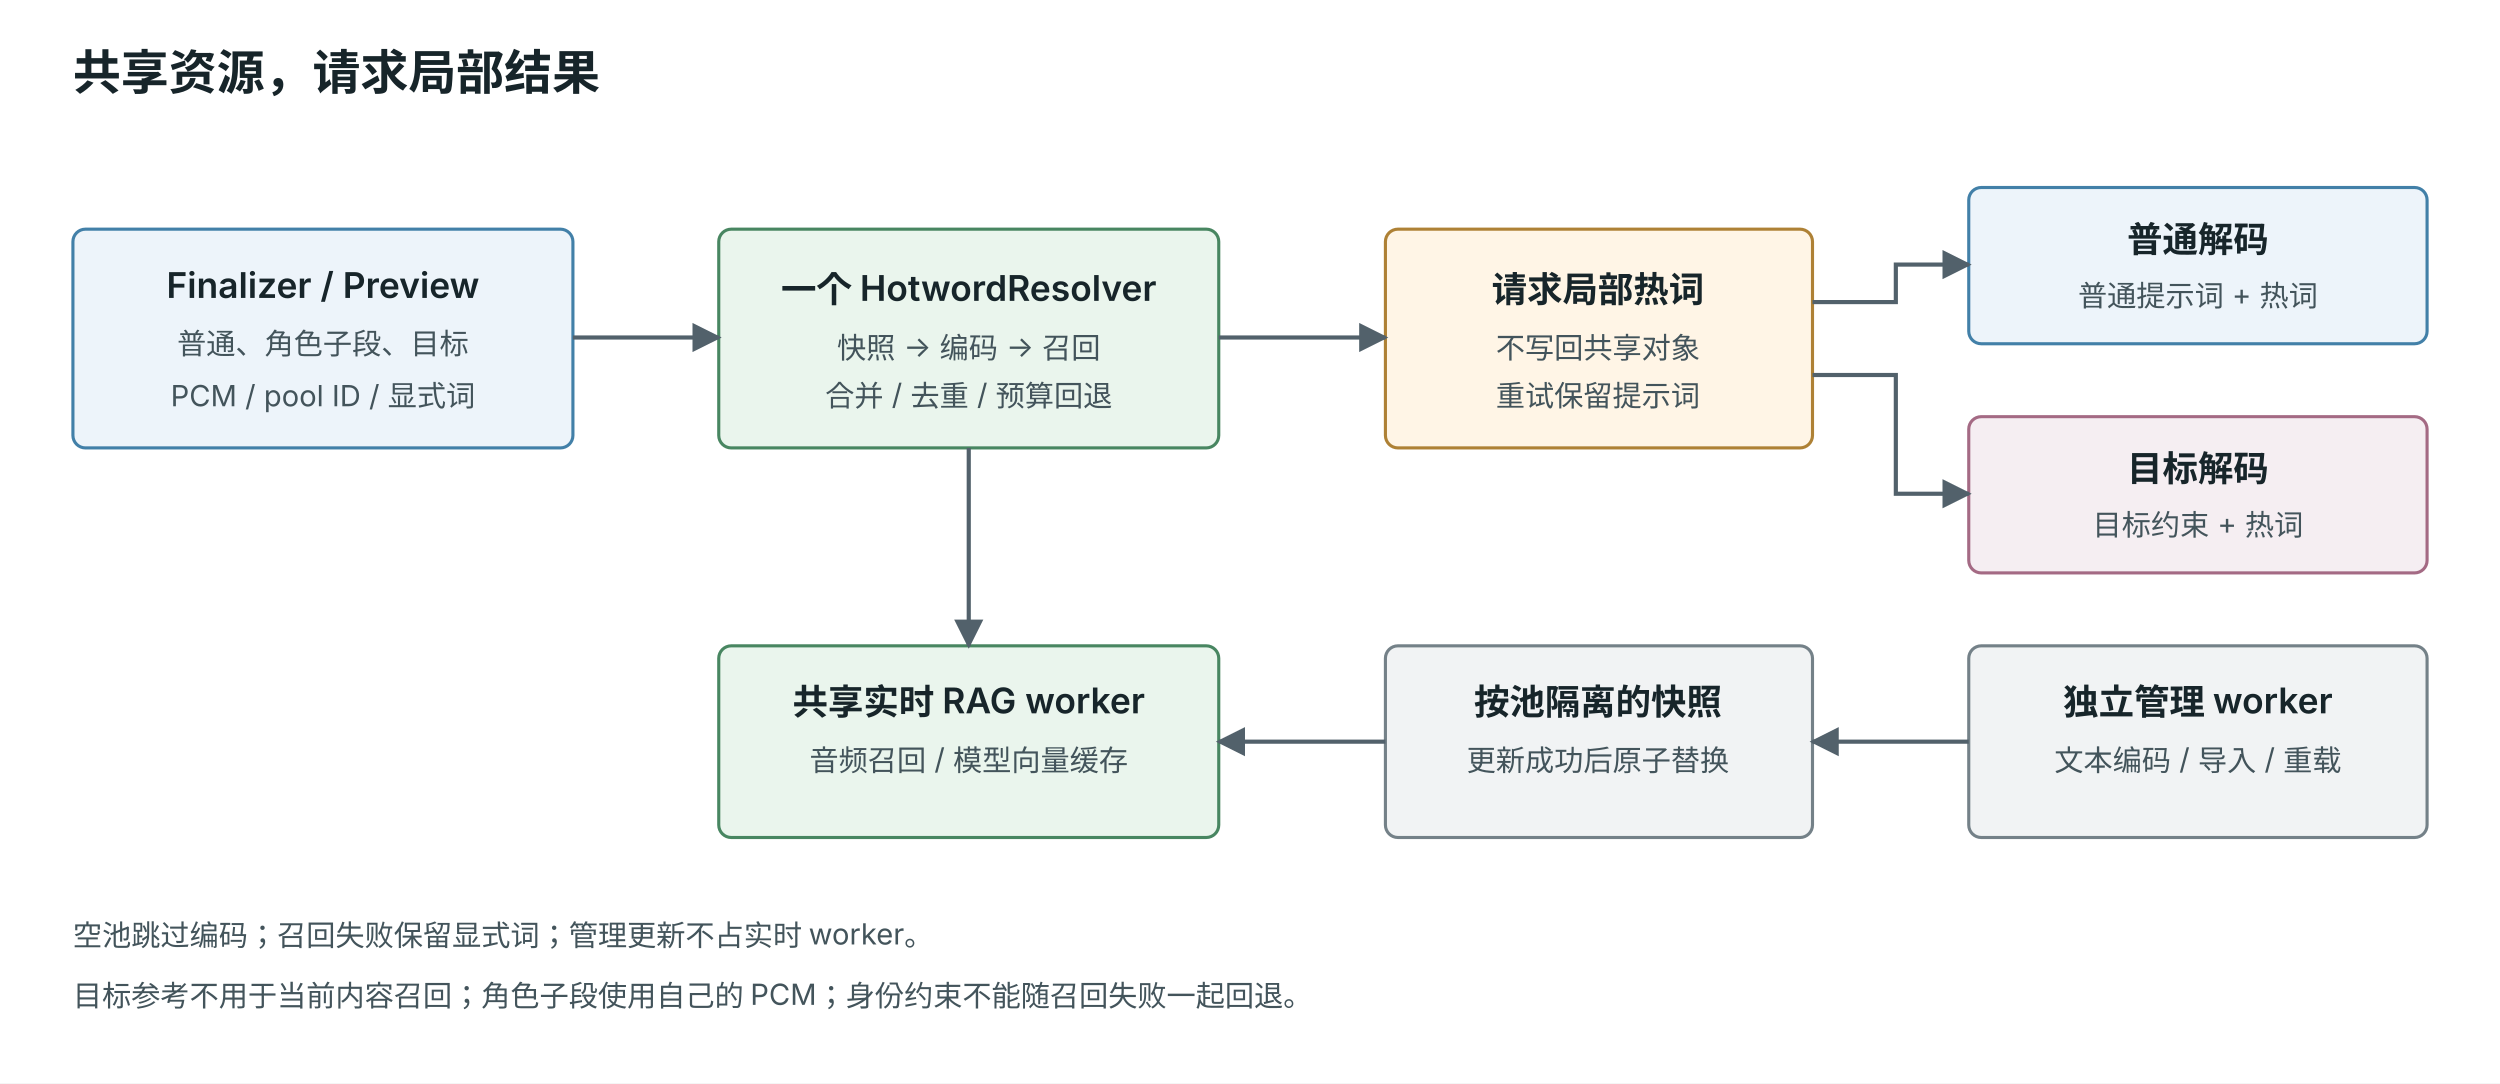
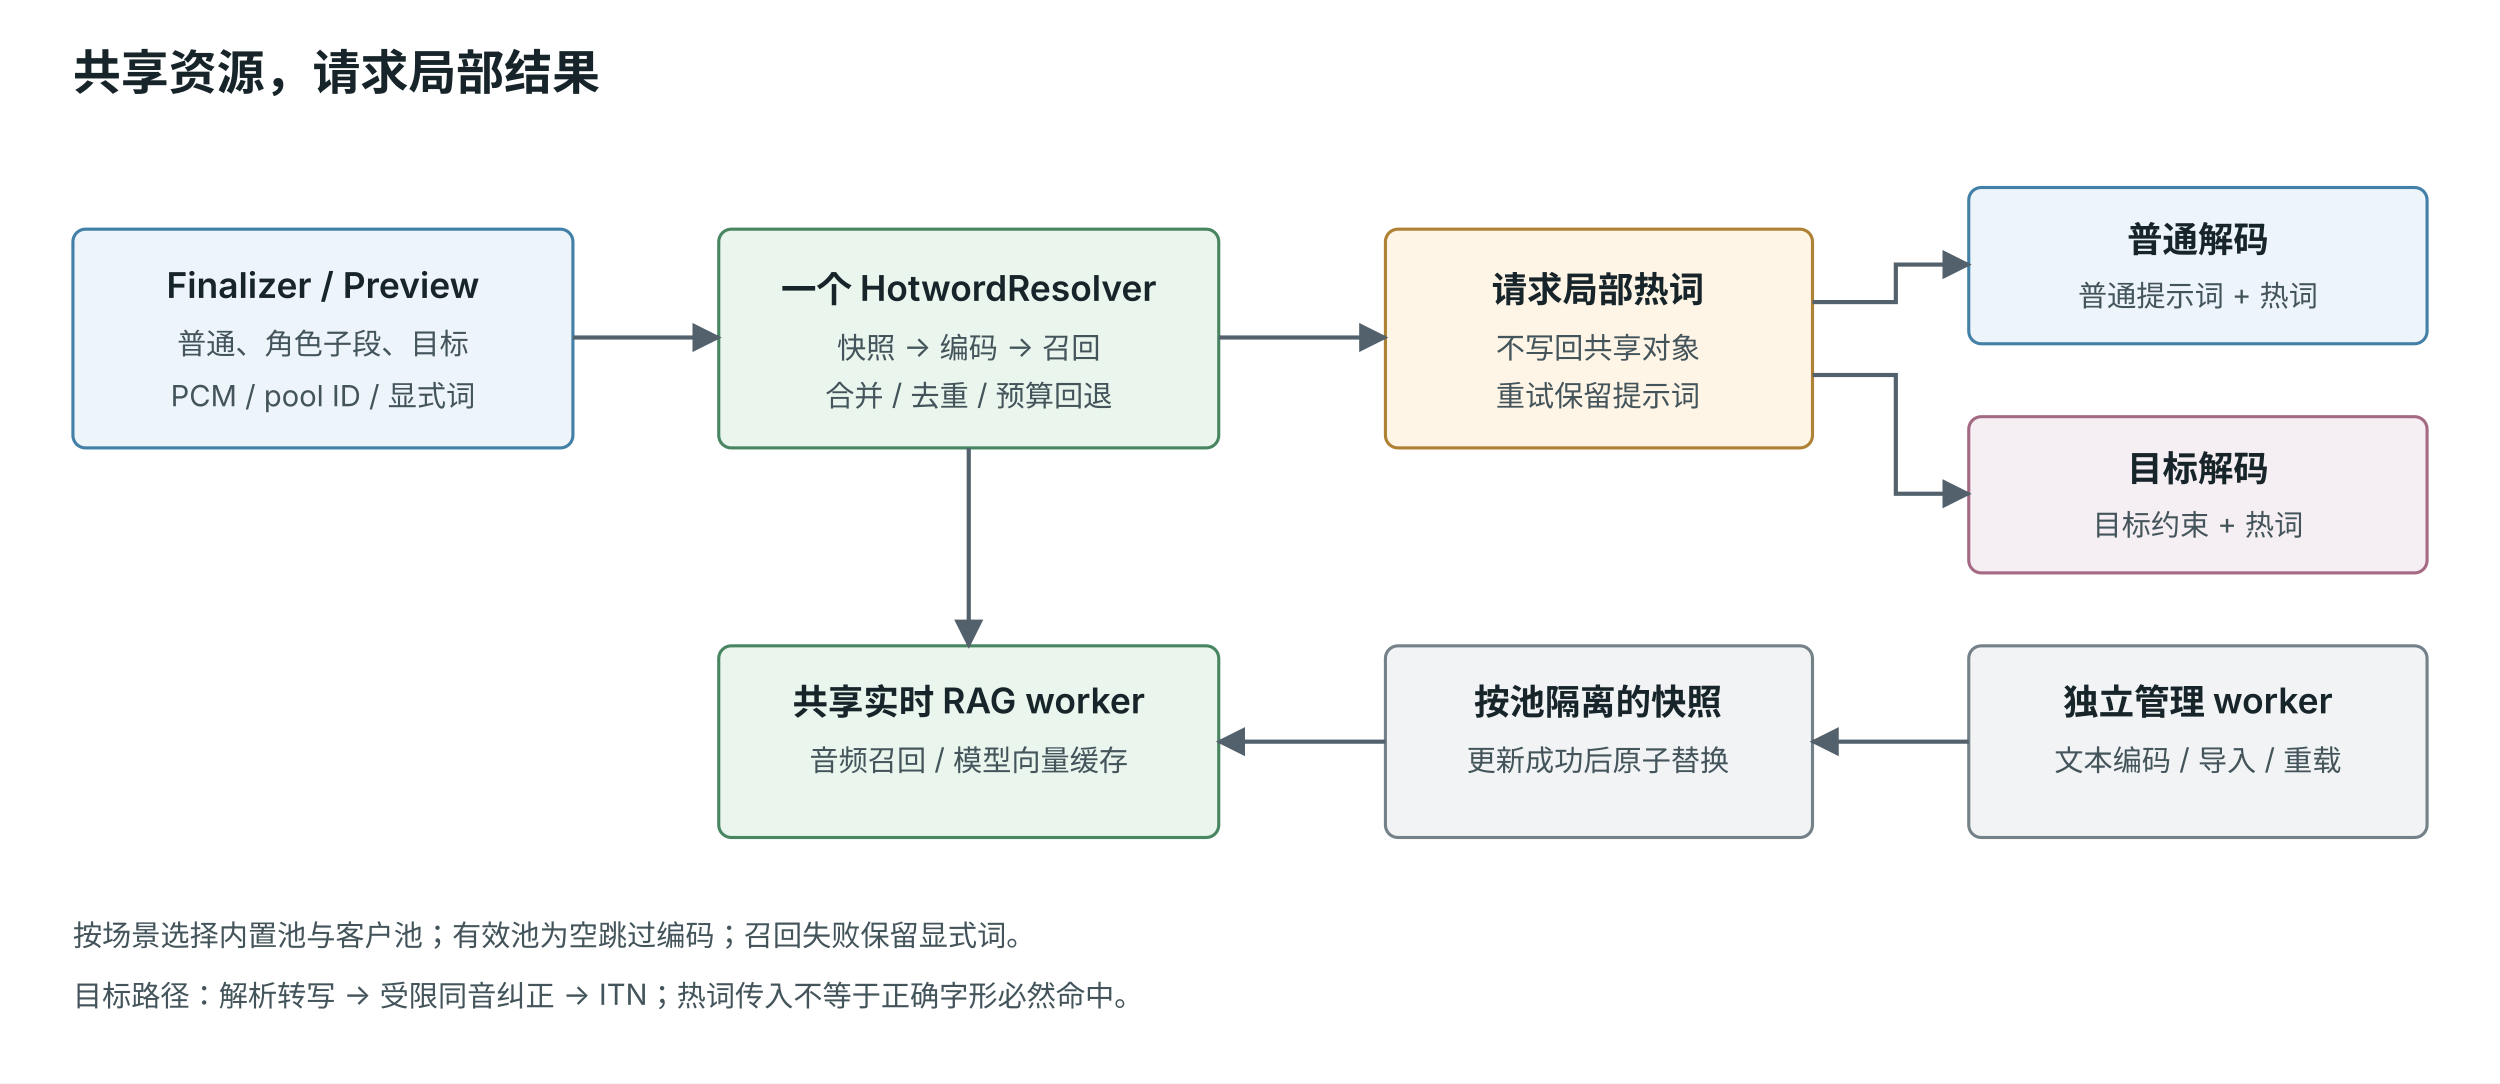
<svg xmlns="http://www.w3.org/2000/svg" width="1200" height="520" viewBox="0 0 1200 520" role="img" aria-labelledby="title desc">
  <defs>
    <marker id="a" viewBox="0 0 10 10" refX="9" refY="5" markerWidth="7" markerHeight="7" orient="auto">
      <path d="M0 0L10 5L0 10Z" fill="#52616b" />
    </marker>
    <style>.b{rx:6;stroke-width:1.5}.h{font:600 23px -apple-system,"PingFang SC",sans-serif;fill:#17252a}.t{font:600 17px -apple-system,"PingFang SC",sans-serif;fill:#17252a}.s{font:14px -apple-system,"PingFang SC",sans-serif;fill:#43545b}.e{fill:none;stroke:#52616b;stroke-width:2;marker-end:url(#a)}</style>
  </defs>
  <rect width="1200" height="520" fill="#fff" />
  <text x="35" y="43" class="h">共享资源，请求局部结果</text>
  <rect x="35" y="110" width="240" height="105" fill="#edf4fa" stroke="#4280a8" class="b" />
  <text x="155" y="143" text-anchor="middle" class="t">Finalizer / Preview</text>
  <text x="155" y="170" text-anchor="middle" class="s">普通、角色子段、目标</text>
  <text x="155" y="195" text-anchor="middle" class="s">PCM / pool ID / 显式词</text>
  <rect x="345" y="110" width="240" height="105" fill="#eaf5ed" stroke="#488661" class="b" />
  <text x="465" y="145" text-anchor="middle" class="t">一个 HotwordResolver</text>
  <text x="465" y="172" text-anchor="middle" class="s">快照 → 编码 → 召回</text>
  <text x="465" y="195" text-anchor="middle" class="s">合并 / 去重 / 预算回退</text>
  <path d="M275 162H345" class="e" />
  <rect x="665" y="110" width="205" height="105" fill="#fff5e6" stroke="#ae8135" class="b" />
  <text x="767" y="145" text-anchor="middle" class="t">请求局部热词</text>
  <text x="767" y="172" text-anchor="middle" class="s">不写回共享对象</text>
  <text x="767" y="195" text-anchor="middle" class="s">重试保留提示词</text>
  <path d="M585 162H665" class="e" />
  <rect x="945" y="90" width="220" height="75" fill="#edf4fa" stroke="#4280a8" class="b" />
  <text x="1055" y="121" text-anchor="middle" class="t">普通解码</text>
  <text x="1055" y="147" text-anchor="middle" class="s">普通提示词 + 热词</text>
  <rect x="945" y="200" width="220" height="75" fill="#f5eef2" stroke="#a46a84" class="b" />
  <text x="1055" y="231" text-anchor="middle" class="t">目标解码</text>
  <text x="1055" y="257" text-anchor="middle" class="s">目标约束 + 热词</text>
  <path d="M870 145H910V127H945" class="e" />
  <path d="M870 180H910V237H945" class="e" />
  <rect x="345" y="310" width="240" height="92" fill="#eaf5ed" stroke="#488661" class="b" />
  <text x="465" y="343" text-anchor="middle" class="t">共享实时 RAG worker</text>
  <text x="465" y="370" text-anchor="middle" class="s">音频召回 / 模型向量缓存</text>
  <path d="M465 215V310" class="e" />
  <rect x="665" y="310" width="205" height="92" fill="#f1f3f4" stroke="#748188" class="b" />
  <text x="767" y="343" text-anchor="middle" class="t">按池隔离的快照</text>
  <text x="767" y="370" text-anchor="middle" class="s">更新成功后原子替换</text>
  <path d="M665 356H585" class="e" />
  <rect x="945" y="310" width="220" height="92" fill="#f1f3f4" stroke="#748188" class="b" />
  <text x="1055" y="343" text-anchor="middle" class="t">独立管理 worker</text>
  <text x="1055" y="370" text-anchor="middle" class="s">文本编码 / 导入 / 重载</text>
  <path d="M945 356H870" class="e" />
-   <text x="35" y="454" class="s">空池跳过编码；召回失败保留显式词；管理更新不占实时 worker。</text>
-   <text x="35" y="483" class="s">目标参考不用于当前内容召回；角色子段使用自己的 PCM；身份约束不能随召回失败一起回退。</text>
+   <text x="35" y="454" class="s">按场景选择内置池与客户池；有效池为空跳过编码；召回失败保留显式词。</text>
+   <text x="35" y="483" class="s">目标路径：解析转写 → 受限同音纠正 → ITN；热词传入不等于正确字形必然命中。</text>
</svg>
